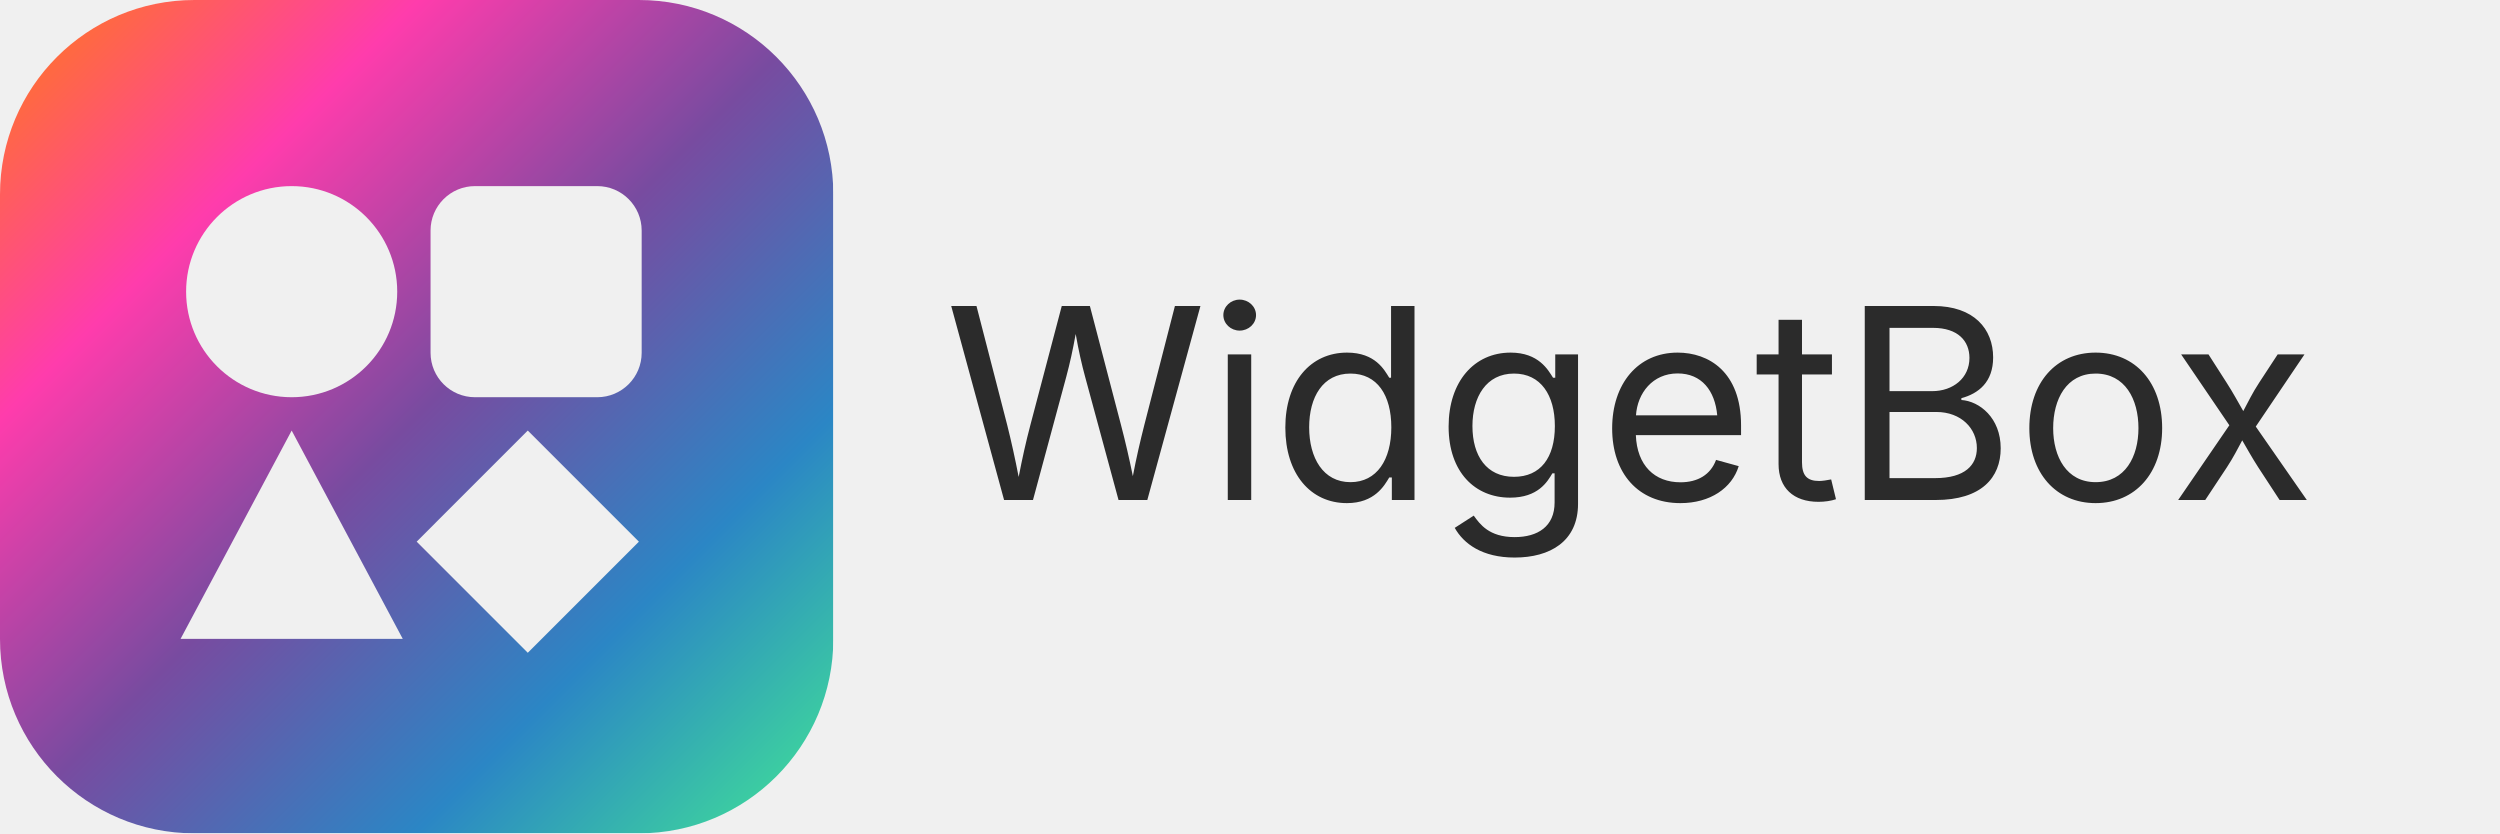
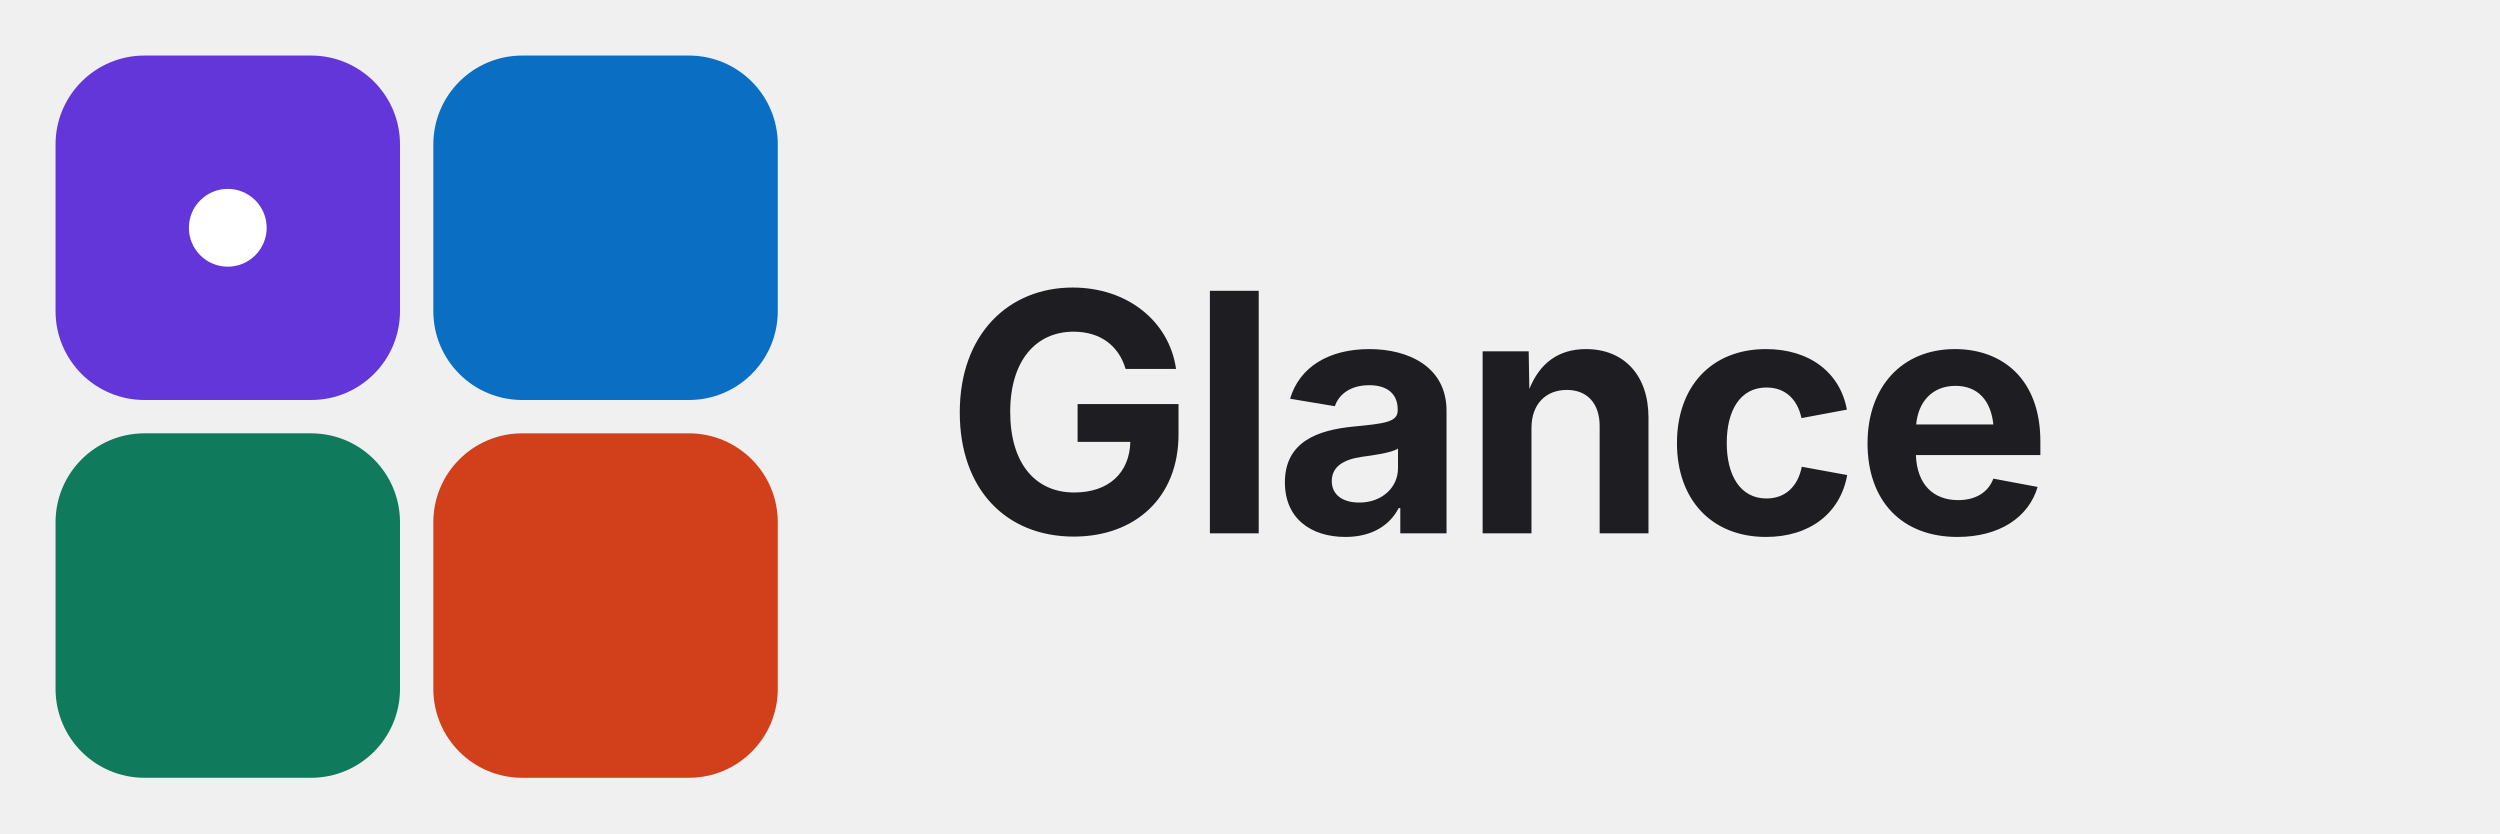
<svg xmlns="http://www.w3.org/2000/svg" role="img" width="900" height="300" viewBox="0 0 900 300">
-   <defs>
-     <linearGradient id="grad" x1="0%" y1="0%" x2="100%" y2="100%">
-       <stop offset="0%" stop-color="#ff7a18" />
-       <stop offset="25%" stop-color="#ff3cac" />
-       <stop offset="50%" stop-color="#784ba0" />
-       <stop offset="75%" stop-color="#2b86c5" />
-       <stop offset="100%" stop-color="#42e695" />
-     </linearGradient>
-     <mask id="cutouts">
-       <rect width="300" height="300" fill="white" />
-       <circle cx="105" cy="105" r="38" fill="black" />
-       <rect x="155" y="67" width="76" height="76" rx="16" fill="black" />
-       <polygon points="105,155 65,230 145,230" fill="black" />
-       <polygon points="190,155 230,195 190,235 150,195" fill="black" />
-     </mask>
-   </defs>
-   <rect x="0" y="0" width="300" height="300" rx="70" fill="url(#grad)" mask="url(#cutouts)" />
-   <text x="340" y="180" font-family="Inter, system-ui, -apple-system, Segoe UI, Roboto, sans-serif" font-size="96" fill="#2b2b2b">
-     WidgetBox
-   </text>
+   <rect x="20" y="20" width="124" height="124" rx="32" fill="#6236D9" />
+   <rect x="156" y="20" width="124" height="124" rx="32" fill="#0A6FC2" />
+   <rect x="20" y="156" width="124" height="124" rx="32" fill="#0F7A5C" />
+   <rect x="156" y="156" width="124" height="124" rx="32" fill="#D1401A" />
+   <circle cx="82" cy="82" r="14" fill="#fff" />
+   <text x="340" y="192" font-family="Nunito, Inter, system-ui, -apple-system, Segoe UI, Roboto, sans-serif" font-size="120" font-weight="700" letter-spacing="-2" fill="#1d1d22">Glance</text>
</svg>
